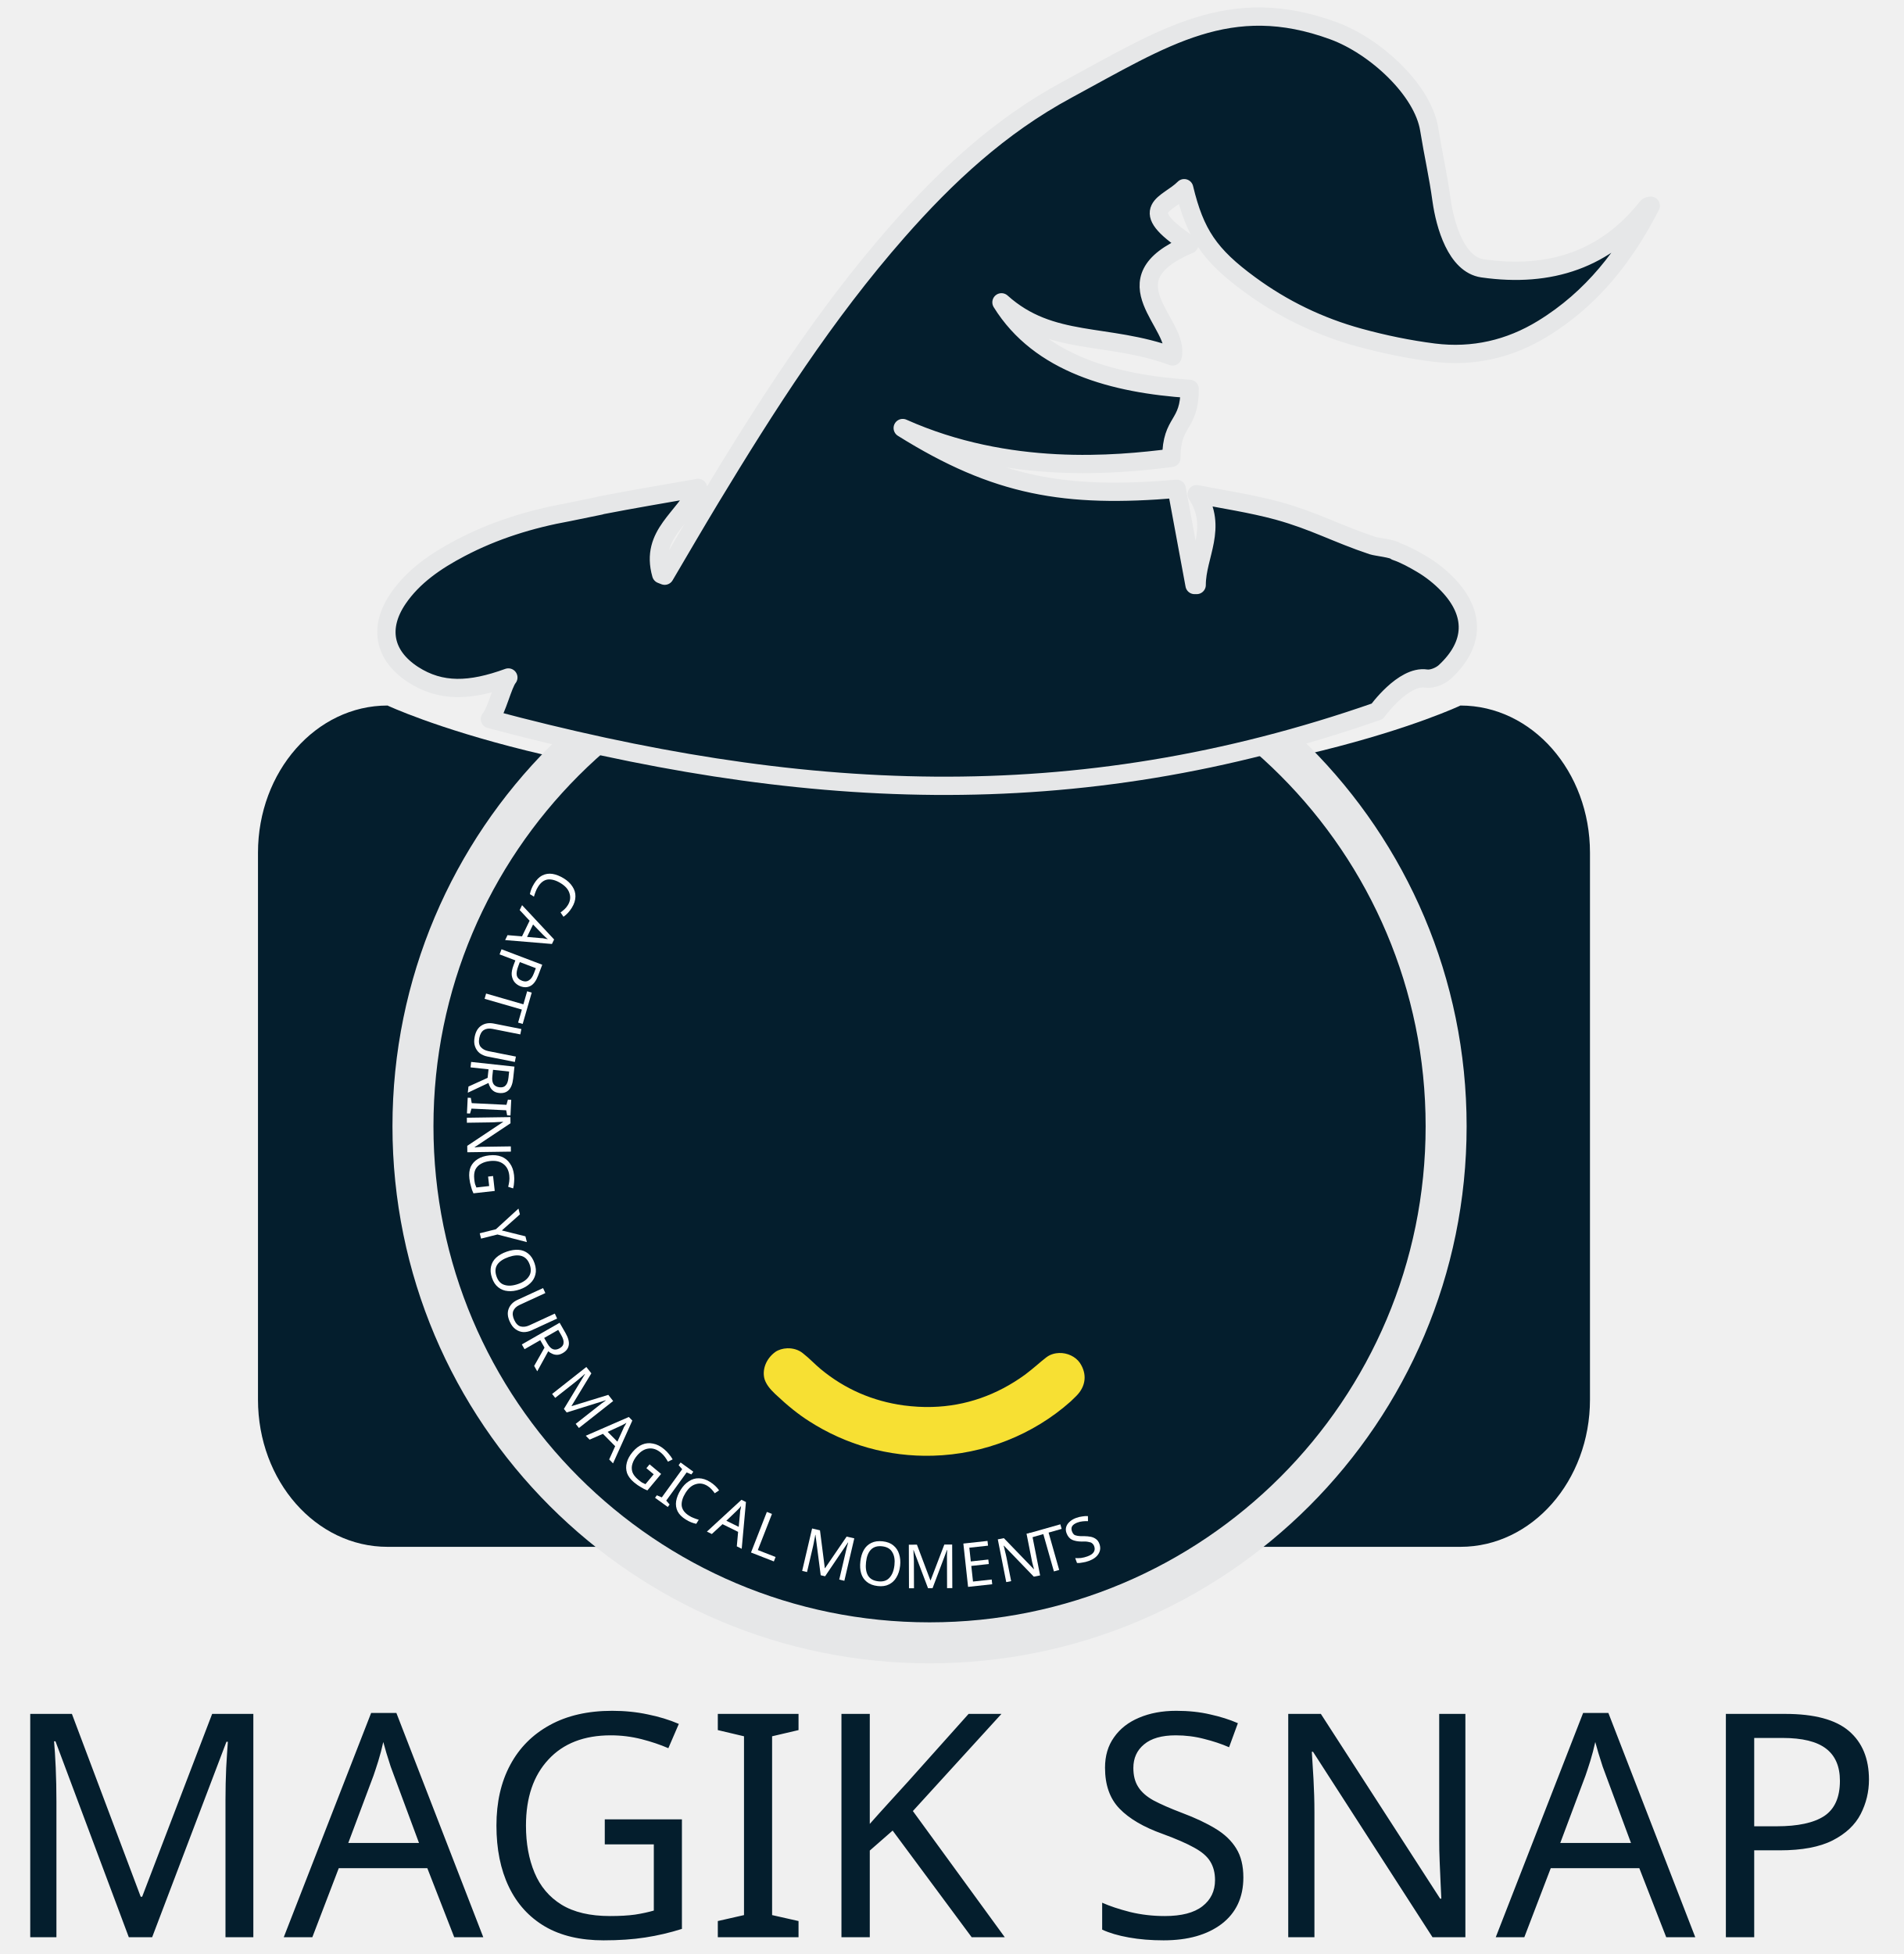
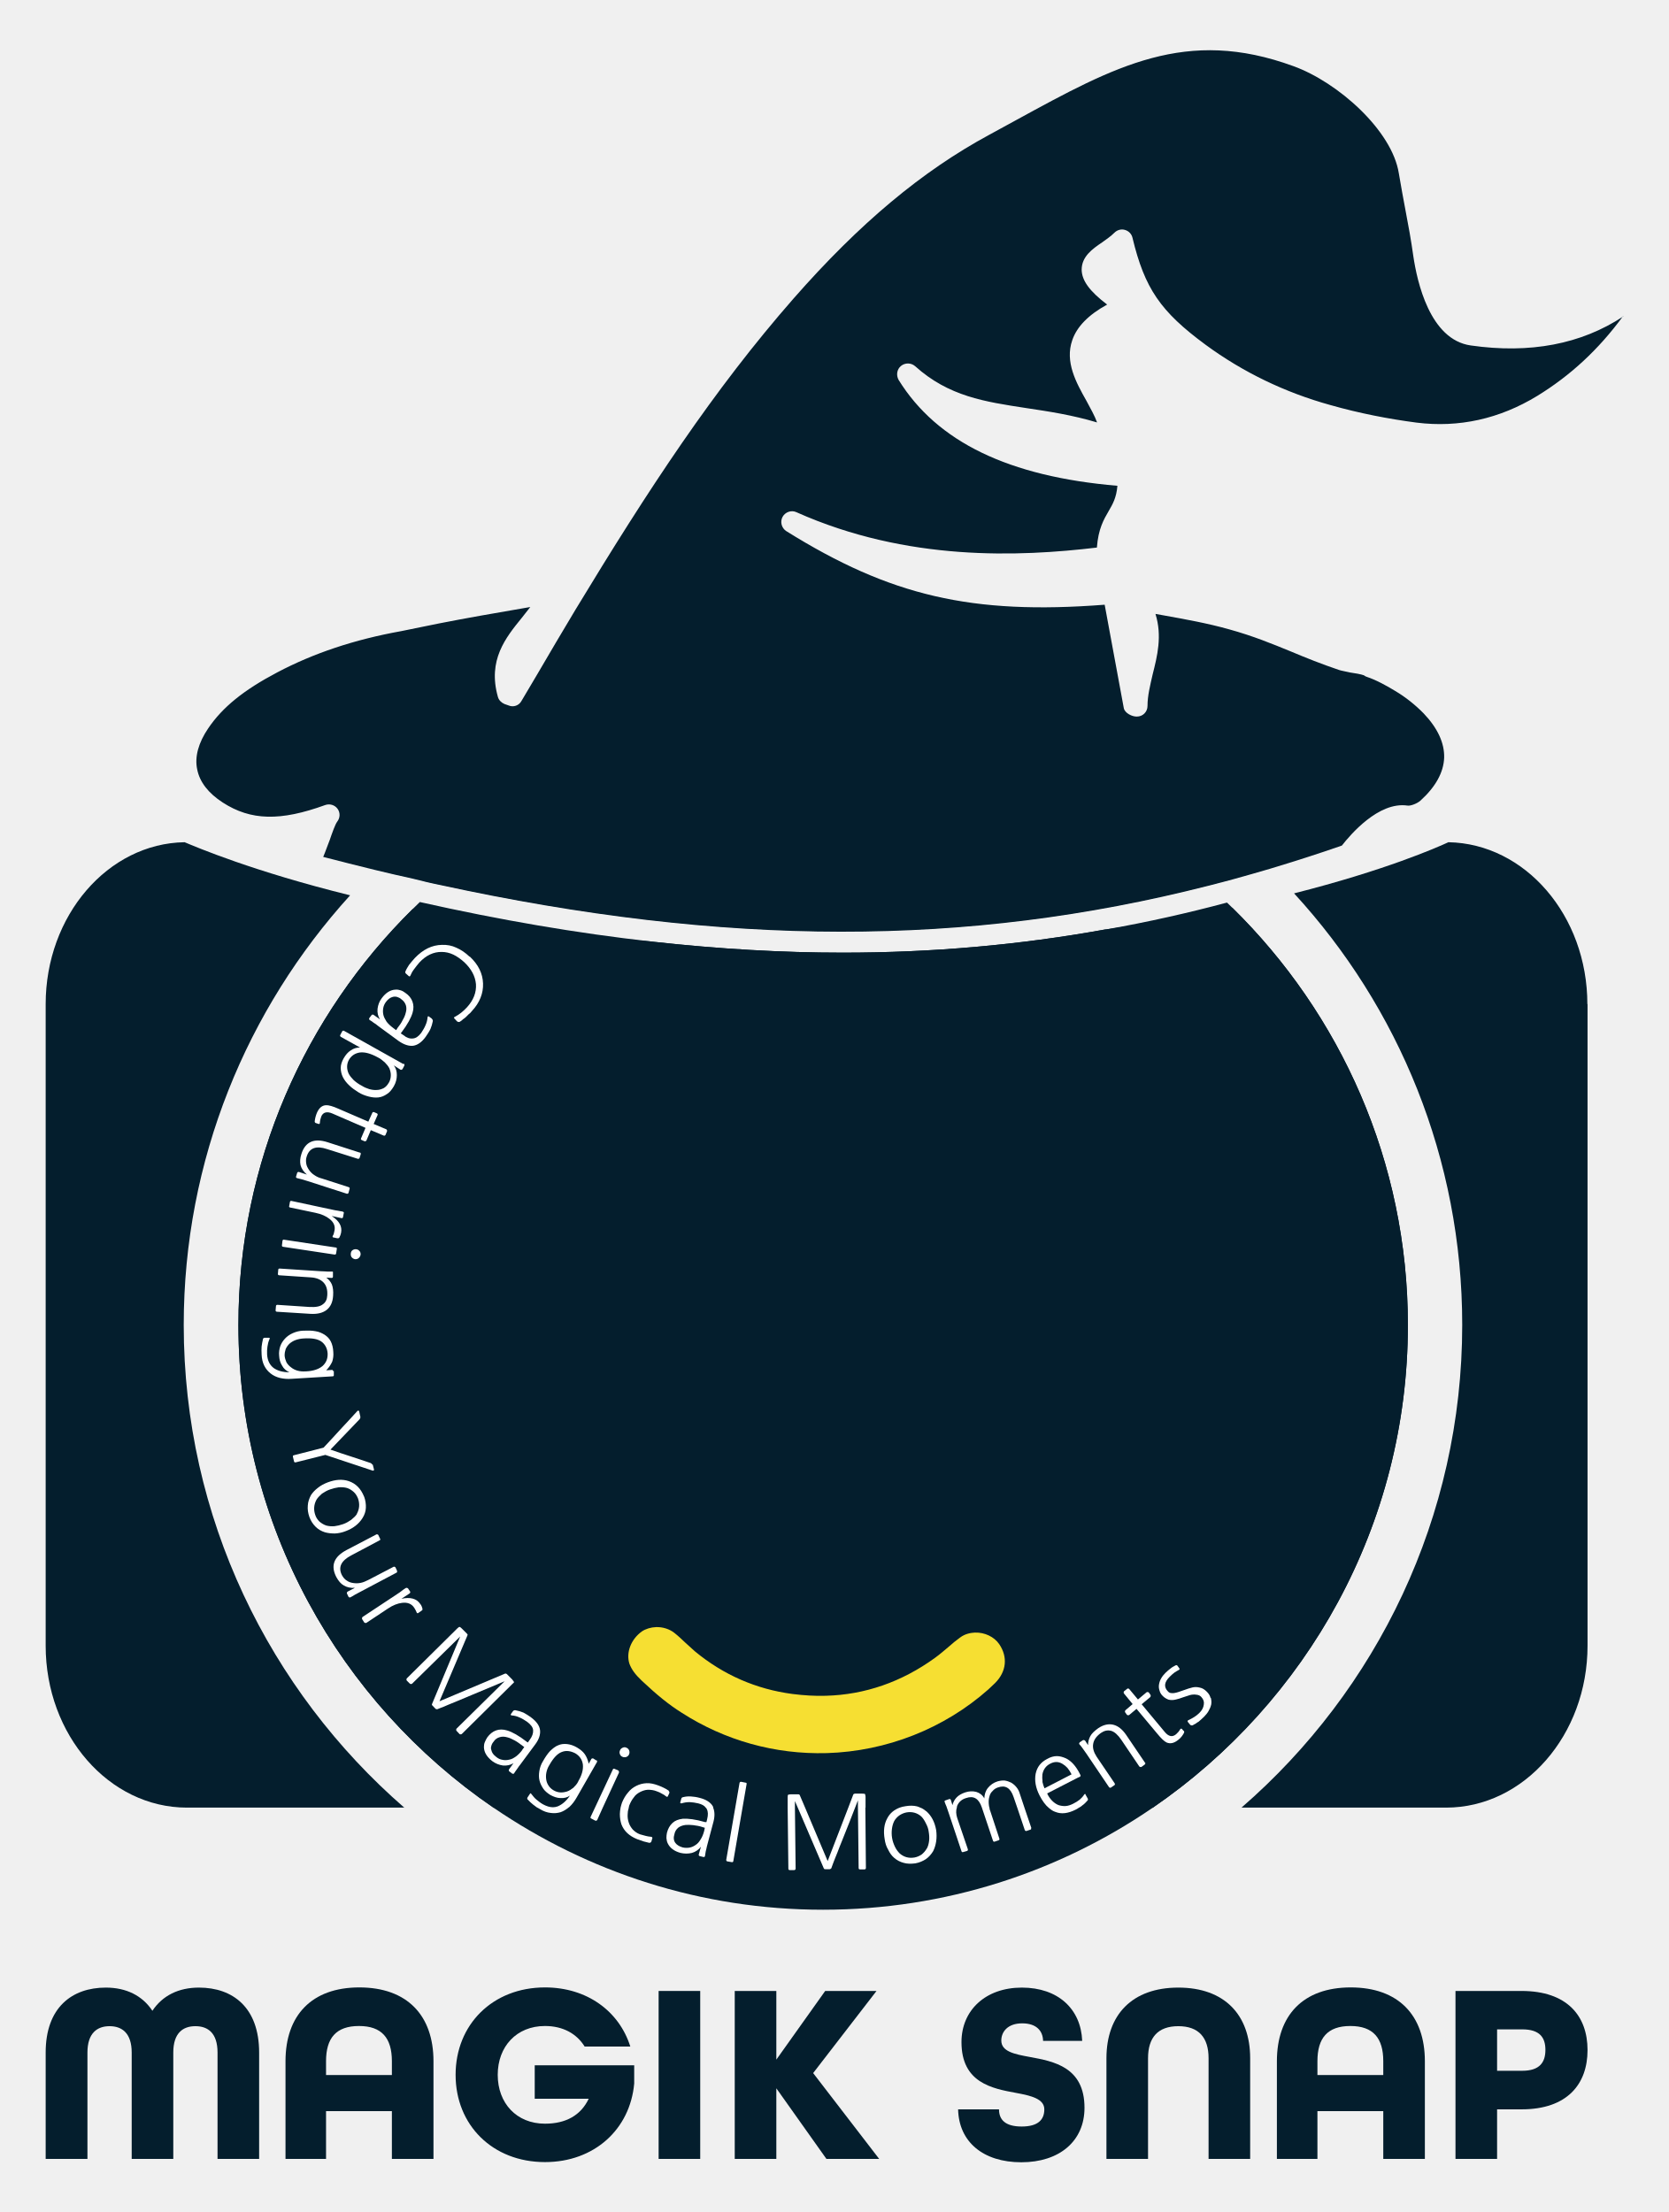
- <svg xmlns="http://www.w3.org/2000/svg" id="Layer_1" viewBox="0 0 124.93 128.23">
+ <svg xmlns="http://www.w3.org/2000/svg" id="Layer_1" viewBox="0 0 94.28 124.99">
  <defs>
-     <style>.cls-1{stroke-linecap:round;stroke-linejoin:round;stroke-width:1.2px;}.cls-1,.cls-2,.cls-3,.cls-4{fill:#041e2d;}.cls-1,.cls-3{stroke:#e6e7e8;}.cls-5{fill:#f7e033;}.cls-6{fill:#fff;font-family:AllRoundGothic-Medium, 'All Round Gothic';font-size:4px;}.cls-3{stroke-miterlimit:10;stroke-width:2.69px;}.cls-4{font-family:AllRoundGothic-Bold, 'All Round Gothic';font-size:20.53px;}</style>
+     <style>.cls-1{fill:#f6df32;}.cls-2{fill:#041e2d;}.cls-3{fill:#fff;}.cls-4{fill:#78b7d7;}</style>
  </defs>
-   <text class="cls-4" transform="translate(0 127.13)">
-     <tspan x="0" y="0">MAGIK SNAP</tspan>
-   </text>
  <g>
-     <path class="cls-2" d="M95.84,101.51H25.43c-4.7,0-8.5-4.32-8.5-9.66V55.96c0-5.33,3.81-9.66,8.5-9.66,0,0,12.55,5.91,35.25,5.91s35.16-5.91,35.16-5.91c4.7,0,8.5,4.32,8.5,9.66v35.89c0,5.33-3.81,9.66-8.5,9.66Z" />
-     <circle class="cls-3" cx="61" cy="73.91" r="33.9" />
+     <path class="cls-2" d="M2.58,115.98c0-2.54,1.48-3.67,3.4-3.67,1.15,0,2.06,.45,2.63,1.31,.57-.86,1.48-1.31,2.63-1.31,1.92,0,3.4,1.13,3.4,3.67v6.01h-2.35v-6.01c0-1.1-.54-1.49-1.25-1.49s-1.25,.39-1.25,1.49v6.01h-2.35v-6.01c0-1.1-.55-1.49-1.25-1.49s-1.25,.39-1.25,1.49v6.01H2.58v-6.01Z" />
+     <path class="cls-2" d="M16.13,116.47c0-2.58,1.47-4.17,4.17-4.17s4.19,1.58,4.19,4.17v5.52h-2.35v-2.7h-3.72v2.7h-2.29v-5.52Zm6.01,.78v-.78c0-1.31-.57-1.99-1.86-1.99s-1.86,.68-1.86,1.99v.78h3.72Z" />
+     <path class="cls-2" d="M25.74,117.24c0-2.84,2.09-4.94,5.05-4.94,2.37,0,4.19,1.34,4.82,3.34h-2.58c-.45-.73-1.23-1.16-2.24-1.16-1.61,0-2.67,1.16-2.67,2.76s1.06,2.76,2.67,2.76c1.19,0,2.03-.48,2.47-1.41h-3.05v-1.89h5.62v1.03c-.23,2.58-2.25,4.44-5.04,4.44-2.96,0-5.05-2.09-5.05-4.93Z" />
+     <path class="cls-2" d="M37.21,112.5h2.35v9.49h-2.35v-9.49Z" />
+     <path class="cls-2" d="M41.51,112.5h2.35v3.88l2.76-3.88h2.9l-3.58,4.64,3.73,4.85h-2.98l-2.83-3.99v3.99h-2.35v-9.49Z" />
+     <path class="cls-2" d="M54.15,119.19h2.29c0,.59,.36,.97,1.28,.97s1.28-.38,1.28-.97-.73-.77-1.6-.93c-1.35-.25-3.08-.57-3.08-2.87,0-1.8,1.36-3.08,3.41-3.08s3.34,1.21,3.41,3.01h-2.21c-.01-.55-.36-.99-1.18-.99s-1.18,.48-1.18,.97c0,.62,.73,.77,1.61,.93,1.36,.25,3.09,.57,3.09,2.87,0,1.89-1.42,3.08-3.57,3.08s-3.53-1.15-3.57-2.99Z" />
+     <path class="cls-2" d="M62.51,116.3c0-2.45,1.45-3.99,4.06-3.99s4.06,1.54,4.06,3.99v5.69h-2.35v-5.69c0-1.16-.55-1.81-1.71-1.81s-1.71,.65-1.71,1.81v5.69h-2.35v-5.69Z" />
+     <path class="cls-2" d="M72.14,116.47c0-2.58,1.47-4.17,4.17-4.17s4.19,1.58,4.19,4.17v5.52h-2.35v-2.7h-3.72v2.7h-2.29v-5.52Zm6.01,.78v-.78c0-1.31-.57-1.99-1.86-1.99s-1.86,.68-1.86,1.99v.78h3.72Z" />
+     <path class="cls-2" d="M82.23,112.5h3.73c2.58,0,3.73,1.41,3.73,3.34s-1.15,3.35-3.73,3.35h-1.38v2.8h-2.35v-9.49Zm3.77,4.51c1,0,1.31-.49,1.31-1.18s-.31-1.16-1.31-1.16h-1.42v2.34h1.42Z" />
+   </g>
+   <g>
    <g>
-       <text class="cls-6" transform="translate(35.91 56.68) rotate(121.6)">
-         <tspan x="0" y="0">C</tspan>
-       </text>
-       <text class="cls-6" transform="translate(34.26 59.4) rotate(115.86)">
-         <tspan x="0" y="0">A</tspan>
-       </text>
-       <text class="cls-6" transform="translate(33.05 61.93) rotate(110.81)">
-         <tspan x="0" y="0">P</tspan>
-       </text>
-       <text class="cls-6" transform="translate(32.16 64.3) rotate(106.11)">
-         <tspan x="0" y="0">T</tspan>
-       </text>
-       <text class="cls-6" transform="translate(31.48 66.62) rotate(101.24)">
-         <tspan x="0" y="0">U</tspan>
-       </text>
-       <text class="cls-6" transform="translate(30.96 69.3) rotate(96.19)">
-         <tspan x="0" y="0">R</tspan>
-       </text>
-       <text class="cls-6" transform="translate(30.7 71.88) rotate(92.76)">
-         <tspan x="0" y="0">I</tspan>
-       </text>
-       <text class="cls-6" transform="translate(30.63 72.96) rotate(89.17)">
-         <tspan x="0" y="0">N</tspan>
-       </text>
-       <text class="cls-6" transform="translate(30.67 75.73) rotate(83.61)">
-         <tspan x="0" y="0">G</tspan>
-       </text>
-       <text class="cls-6" transform="translate(31.06 78.85) rotate(79.55)">
-         <tspan x="0" y="0"> </tspan>
-       </text>
-       <text class="cls-6" transform="translate(31.25 80.01) rotate(75.91)">
-         <tspan x="0" y="0">Y</tspan>
-       </text>
-       <text class="cls-6" transform="translate(31.82 82.37) rotate(70.91)">
-         <tspan x="0" y="0">O</tspan>
-       </text>
-       <text class="cls-6" transform="translate(32.89 85.4) rotate(65.25)">
-         <tspan x="0" y="0">U</tspan>
-       </text>
-       <text class="cls-6" transform="translate(34.05 87.89) rotate(60.15)">
-         <tspan x="0" y="0">R</tspan>
-       </text>
-       <text class="cls-6" transform="translate(35.37 90.14) rotate(56.55)">
-         <tspan x="0" y="0"> </tspan>
-       </text>
-       <text class="cls-6" transform="translate(35.99 91.17) rotate(51.77)">
-         <tspan x="0" y="0">M</tspan>
-       </text>
-       <text class="cls-6" transform="translate(38.44 94.22) rotate(45.36)">
-         <tspan x="0" y="0">A</tspan>
-       </text>
-       <text class="cls-6" transform="translate(40.41 96.22) rotate(39.82)">
-         <tspan x="0" y="0">G</tspan>
-       </text>
-       <text class="cls-6" transform="translate(42.86 98.2) rotate(35.89)">
-         <tspan x="0" y="0">I</tspan>
-       </text>
-       <text class="cls-6" transform="translate(43.7 98.85) rotate(31.96)">
-         <tspan x="0" y="0">C</tspan>
-       </text>
-       <text class="cls-6" transform="translate(46.39 100.51) rotate(26.27)">
-         <tspan x="0" y="0">A</tspan>
-       </text>
-       <text class="cls-6" transform="translate(48.92 101.74) rotate(21.34)">
-         <tspan x="0" y="0">L</tspan>
-       </text>
-       <text class="cls-6" transform="translate(51.12 102.58) rotate(17.99)">
-         <tspan x="0" y="0"> </tspan>
-       </text>
-       <text class="cls-6" transform="translate(52.26 103) rotate(13.19)">
-         <tspan x="0" y="0">M</tspan>
-       </text>
-       <text class="cls-6" transform="translate(56.05 103.86) rotate(6.49)">
-         <tspan x="0" y="0">O</tspan>
-       </text>
-       <text class="cls-6" transform="translate(59.26 104.23) rotate(-.19)">
-         <tspan x="0" y="0">M</tspan>
-       </text>
-       <text class="cls-6" transform="translate(63.14 104.18) rotate(-6.21)">
-         <tspan x="0" y="0">E</tspan>
-       </text>
-       <text class="cls-6" transform="translate(65.65 103.9) rotate(-11.17)">
-         <tspan x="0" y="0">N</tspan>
-       </text>
-       <text class="cls-6" transform="translate(68.26 103.38) rotate(-15.85)">
-         <tspan x="0" y="0">T</tspan>
-       </text>
-       <text class="cls-6" transform="translate(70.52 102.73) rotate(-20.22)">
-         <tspan x="0" y="0">S</tspan>
-       </text>
+       <path class="cls-2" d="M22.86,102.14H10.56c-4.4,0-7.98-4.1-7.98-9.15V56.74c0-5,3.51-9.08,7.85-9.15,.67,.28,3.88,1.65,9.35,3-5.83,6.42-9.4,14.94-9.4,24.28,0,10.88,4.84,20.65,12.47,27.28Z" />
+       <path class="cls-2" d="M79.54,74.87c0,11.32-5.72,21.32-14.42,27.28H27.89c-8.7-5.95-14.42-15.96-14.42-27.28,0-9.19,3.77-17.51,9.84-23.5,3.74,.77,8.26,1.45,13.48,1.83,.06,.01,.12,.01,.17,.02,3.65,.4,7.18,.61,10.65,.61,5.06,0,9.97-.43,14.83-1.31,.05,0,.09-.01,.15-.02,2.6-.36,4.95-.77,7.03-1.21,6.11,6,9.92,14.35,9.92,23.58Z" />
+       <path class="cls-2" d="M89.69,56.74v36.25c0,5.05-3.59,9.15-7.99,9.15h-11.56c7.64-6.63,12.47-16.4,12.47-27.28,0-9.39-3.6-17.96-9.5-24.38,5.14-1.3,8.07-2.59,8.72-2.89,4.34,.08,7.85,4.15,7.85,9.15Z" />
    </g>
+     <g>
+       <g>
+         <path class="cls-2" d="M68.95,49.84c-.24,.06-.46,.13-.69,.18-13.65,3.48-27.29,3.46-43.44-.05-.24-.05-.48-.1-.73-.16,5.95-5.34,13.82-8.59,22.41-8.59s16.49,3.26,22.46,8.62Z" />
+         <path class="cls-2" d="M79.54,74.87c0,11.32-5.72,21.32-14.42,27.28-5.3,3.63-11.72,5.76-18.62,5.76s-13.3-2.13-18.61-5.76c-8.7-5.95-14.42-15.96-14.42-27.28,0-9.19,3.77-17.51,9.84-23.5,.14-.14,.27-.26,.41-.4,4.54,1.02,8.88,1.76,13.07,2.23,.06,.01,.12,.01,.17,.02,3.65,.4,7.18,.61,10.65,.61,5.06,0,9.97-.43,14.83-1.31,.05,0,.09-.01,.15-.02,2.25-.4,4.49-.9,6.73-1.5,.1,.09,.2,.2,.3,.29,6.11,6,9.92,14.35,9.92,23.58Z" />
+       </g>
+       <path class="cls-4" d="M46.5,40.62c-8.92,0-17.05,3.42-23.15,9.02,.25,.06,.49,.12,.73,.18,.25,.05,.49,.1,.73,.16,5.81-5.07,13.4-8.14,21.68-8.14s15.94,3.09,21.76,8.19c.23-.05,.45-.12,.69-.18h.01c.23-.06,.47-.13,.71-.19-6.1-5.61-14.24-9.04-23.18-9.04Z" />
+     </g>
+     <g>
+       <path class="cls-3" d="M26.53,54.06c-.24-.23-.49-.4-.75-.51-.25-.12-.52-.17-.81-.16-.57,.01-1.07,.26-1.53,.74-.14,.15-.24,.28-.33,.39-.07,.12-.15,.23-.2,.36-.02,.05-.02,.09,.02,.13l.17,.15s.04,.02,.05,.01c.02-.01,.03-.03,.04-.05,.04-.1,.1-.22,.2-.35,.1-.14,.2-.26,.3-.38,.38-.41,.81-.61,1.27-.6,.22,0,.44,.05,.65,.15,.21,.1,.42,.25,.62,.43,.4,.38,.62,.79,.66,1.24,.03,.47-.14,.9-.5,1.3-.12,.13-.23,.23-.33,.31-.1,.08-.23,.17-.37,.24-.05,.02-.05,.05-.02,.09l.16,.17s.08,.05,.14,.02c.06-.04,.13-.08,.18-.14,.06-.04,.12-.08,.17-.13l.16-.16c.06-.04,.12-.1,.18-.18,.44-.47,.65-1,.63-1.56-.02-.57-.27-1.07-.75-1.52Z" />
+       <path class="cls-3" d="M24.4,57.56l-.18-.13s-.02-.01-.04,0c-.01,.01-.02,.02-.02,.04-.02,.17-.05,.31-.12,.46-.06,.15-.15,.29-.24,.43-.16,.21-.31,.31-.48,.32-.17,.02-.35-.04-.53-.19l-.15-.1,.04-.05c.35-.46,.55-.84,.63-1.12,.07-.23,.06-.44-.01-.63-.07-.19-.2-.35-.39-.48-.08-.06-.17-.12-.27-.15-.09-.03-.2-.05-.29-.04-.29,.01-.55,.17-.78,.48-.14,.18-.21,.38-.24,.6-.02,.22,.02,.42,.14,.6l-.37-.26s-.07-.03-.1,.01l-.13,.17c-.03,.05-.02,.08,.02,.12,.07,.04,.15,.09,.22,.15,.07,.04,.16,.1,.25,.18l1.16,.85c.3,.21,.58,.3,.83,.27,.25-.04,.49-.21,.71-.52,.1-.15,.19-.28,.26-.43,.06-.14,.1-.28,.13-.43,.01-.06-.01-.1-.05-.14Zm-1.96,.56l-.06,.09-.16-.12c-.16-.12-.28-.23-.38-.36-.08-.13-.15-.25-.18-.38-.03-.13-.03-.25-.01-.38,.02-.12,.07-.24,.15-.35,.12-.16,.24-.25,.39-.29,.07-.02,.16-.02,.24,0,.08,.03,.17,.06,.24,.13,.13,.09,.21,.2,.26,.34,.04,.13,.04,.28-.01,.44-.03,.12-.08,.25-.17,.4-.07,.15-.18,.31-.31,.47Z" />
+       <path class="cls-3" d="M22.78,60.12l-3.34-1.87s-.04-.02-.06-.01-.04,.02-.05,.04l-.1,.19c-.03,.05-.02,.08,.03,.12l1.08,.6c-.19,0-.36,.05-.52,.16-.16,.1-.29,.25-.41,.46-.1,.18-.16,.36-.16,.53s.04,.36,.12,.52c.08,.16,.2,.32,.35,.46,.16,.16,.34,.28,.53,.4s.39,.19,.58,.24,.38,.07,.55,.05c.17-.02,.32-.08,.48-.19,.15-.09,.27-.24,.39-.44,.12-.21,.17-.42,.17-.63s-.05-.39-.17-.55l.37,.24c.05,.02,.08,.01,.12-.03l.1-.19c.02-.05,.01-.08-.03-.12Zm-.81,1.05c-.08,.15-.19,.26-.3,.32-.13,.06-.25,.1-.39,.1-.14,.01-.27-.01-.42-.05-.15-.05-.28-.1-.42-.19-.18-.09-.34-.21-.46-.32-.12-.12-.21-.23-.28-.36-.06-.13-.09-.26-.09-.39s.03-.26,.1-.39c.14-.24,.35-.38,.63-.42,.28-.03,.61,.06,1.01,.28,.15,.07,.27,.18,.39,.28,.1,.1,.2,.22,.26,.34,.05,.13,.08,.25,.08,.38,0,.14-.03,.27-.1,.41Z" />
+       <path class="cls-3" d="M21.82,63.81l-.71-.3,.22-.5c.02-.05,0-.08-.04-.1l-.16-.07c-.05-.01-.08,0-.1,.05l-.22,.49-1.69-.73c-.31-.14-.56-.21-.7-.2-.23,.01-.4,.16-.52,.44-.06,.15-.1,.3-.12,.47,0,.05,.02,.09,.07,.1l.15,.05s.04,.01,.05-.01c.01-.01,.02-.02,.02-.04,.01-.15,.04-.26,.08-.37,.1-.25,.33-.3,.63-.17l1.87,.81-.25,.59c-.02,.05-.01,.08,.04,.1l.16,.07s.08,0,.1-.04l.25-.59,.71,.3c.05,.03,.09,.01,.12-.03l.09-.22s0-.08-.05-.1Z" />
+       <path class="cls-3" d="M20.33,65.13l-1.83-.59c-.75-.24-1.25-.03-1.47,.66-.08,.24-.09,.45-.05,.64,.05,.19,.17,.37,.36,.53l-.46-.15s-.08,0-.09,.05l-.06,.2c-.02,.05,0,.08,.05,.1,.09,.02,.19,.05,.28,.07,.09,.03,.21,.06,.33,.1l2.2,.71c.05,.01,.08,0,.1-.05l.06-.22c.02-.05,0-.08-.05-.1l-1.52-.49c-.16-.04-.29-.1-.42-.19-.13-.08-.23-.19-.3-.29-.08-.12-.14-.23-.16-.37-.02-.13-.02-.26,.03-.4,.15-.47,.53-.62,1.15-.41l1.74,.55s.08,0,.09-.04l.07-.22c.01-.05,0-.08-.05-.1Z" />
+       <path class="cls-3" d="M19.36,68.46c-.1-.02-.2-.03-.28-.05-.08-.01-.19-.03-.32-.06l-2.29-.49c-.05-.01-.08,.01-.09,.06l-.04,.22c-.02,.05,0,.08,.05,.09l1.43,.3c.34,.07,.6,.19,.79,.34,.25,.19,.35,.43,.28,.7-.02,.12-.05,.21-.09,.26-.01,.02-.01,.04-.01,.06s.02,.03,.04,.03l.23,.05s.05,0,.08-.01c.02-.01,.03-.03,.04-.05,.04-.07,.07-.16,.09-.25,.07-.36-.1-.67-.53-.95l.55,.12c.05,.01,.08-.01,.09-.06l.04-.21c.02-.05,0-.08-.05-.09Z" />
+       <path class="cls-3" d="M18.96,70.49l-2.91-.44c-.05-.01-.08,.01-.09,.06l-.03,.25c-.01,.05,.01,.08,.06,.09l2.91,.44c.06,0,.09-.02,.09-.07l.04-.25c.01-.05-.02-.08-.07-.08Zm1.35,.2c-.04-.05-.1-.09-.18-.1-.08-.01-.15,.01-.21,.05-.06,.04-.09,.1-.1,.18-.01,.07,0,.15,.04,.21,.05,.06,.1,.1,.19,.12,.07,.01,.15-.01,.2-.05,.07-.05,.1-.12,.12-.19,.01-.07,0-.15-.05-.21Z" />
+       <path class="cls-3" d="M18.42,72.19l.31,.02c.05,0,.08-.02,.08-.07v-.21s.01-.04,0-.06c-.02-.02-.03-.02-.06-.02h-.26c-.09-.01-.22-.01-.39-.02l-2.3-.15c-.05,0-.08,.02-.08,.07l-.02,.23c0,.05,.02,.08,.08,.08l1.79,.12c.31,.02,.55,.12,.71,.29,.16,.17,.23,.41,.21,.72-.01,.23-.09,.4-.25,.51-.16,.13-.41,.17-.77,.15l-1.8-.12c-.05,0-.08,.03-.08,.08l-.02,.23c0,.05,.02,.07,.07,.08l1.91,.12c.38,.02,.68-.05,.9-.22,.22-.17,.35-.44,.37-.81,.02-.26-.01-.47-.07-.63-.07-.16-.18-.29-.34-.41Z" />
+       <path class="cls-3" d="M18.82,77.48c0-.05-.03-.08-.08-.07l-.31,.02c.17-.17,.27-.34,.34-.49,.05-.16,.08-.34,.06-.55-.01-.23-.06-.43-.14-.59-.08-.16-.2-.28-.35-.38-.15-.09-.31-.17-.52-.2-.2-.04-.43-.04-.69-.03-.22,.01-.41,.06-.59,.14-.18,.08-.33,.19-.44,.31-.12,.13-.21,.27-.27,.44-.05,.16-.08,.34-.06,.52,.01,.21,.06,.4,.17,.57,.09,.17,.23,.29,.41,.37-.37,0-.66-.08-.89-.24-.22-.17-.35-.42-.37-.77-.01-.16,0-.3,.02-.44s.05-.28,.12-.43c.02-.05,.01-.07-.04-.07h-.25s-.07,.02-.08,.06c-.04,.16-.06,.3-.08,.44-.01,.13-.01,.28,0,.45,.01,.24,.06,.45,.15,.63,.09,.18,.21,.32,.36,.44,.15,.12,.33,.2,.52,.25,.21,.05,.43,.07,.68,.05l2.3-.14c.05,0,.08-.03,.07-.08v-.22Zm-1.55,.01c-.17,.01-.31,0-.46-.04-.14-.04-.26-.1-.37-.19-.1-.07-.2-.18-.26-.29-.05-.12-.09-.24-.1-.37,0-.14,.02-.25,.06-.37,.05-.12,.13-.22,.21-.3,.09-.08,.21-.16,.35-.21,.14-.05,.28-.08,.45-.09,.45-.03,.78,.02,1,.17,.21,.15,.34,.38,.36,.68,.01,.29-.08,.52-.29,.71-.22,.18-.52,.28-.93,.3Z" />
+       <path class="cls-3" d="M21.04,82.76s-.05-.07-.1-.09c-.4-.14-.78-.26-1.14-.38-.37-.12-.74-.24-1.13-.38l1.65-1.72s.05-.08,.04-.13l-.07-.32s-.02-.03-.04-.03-.03,0-.05,.01c-.31,.35-.64,.69-.96,1.04-.31,.35-.64,.69-.96,1.04l-1.68,.43c-.05,.01-.06,.04-.05,.09l.06,.25c.01,.06,.05,.07,.1,.06l1.67-.42,2.68,.89s.04,0,.05-.01c.02-.01,.02-.03,.02-.05l-.07-.28Z" />
+       <path class="cls-3" d="M20.57,84.57c-.18-.45-.46-.74-.87-.88-.36-.12-.75-.09-1.18,.07-.21,.08-.4,.18-.56,.31-.17,.13-.29,.26-.39,.41-.1,.19-.17,.38-.18,.59-.02,.21,.01,.42,.09,.65,.08,.22,.2,.4,.35,.55,.15,.15,.33,.25,.52,.31,.17,.05,.36,.07,.57,.07,.2-.01,.41-.05,.63-.14,.42-.16,.73-.41,.93-.73,.12-.19,.18-.38,.19-.58s-.02-.42-.1-.64Zm-.4,.97c-.08,.13-.2,.23-.33,.34-.13,.09-.28,.18-.45,.24s-.34,.1-.5,.12c-.17,.01-.31,0-.46-.04-.15-.05-.27-.13-.38-.22-.1-.1-.19-.22-.24-.38-.1-.29-.08-.58,.07-.86,.08-.13,.19-.23,.31-.34,.14-.09,.28-.18,.46-.24,.17-.06,.34-.1,.49-.12,.17-.01,.33,0,.47,.04,.15,.05,.27,.13,.38,.23,.1,.09,.18,.22,.24,.37,.1,.3,.08,.59-.07,.86Z" />
+       <path class="cls-3" d="M22.44,88.77l-.1-.21s-.06-.05-.1-.03l-1.42,.74c-.15,.07-.28,.14-.44,.17-.15,.03-.28,.03-.42,.01-.14-.02-.26-.06-.37-.14-.12-.07-.2-.18-.27-.3-.23-.45-.05-.82,.52-1.12l1.6-.85c.05-.02,.06-.06,.03-.1l-.1-.21s-.06-.05-.1-.03l-1.7,.89c-.71,.38-.9,.88-.57,1.52,.12,.22,.26,.39,.43,.48,.17,.1,.38,.15,.62,.13l-.42,.22s-.05,.06-.03,.1l.09,.19s.06,.06,.1,.03c.09-.05,.18-.09,.26-.15,.09-.05,.19-.1,.3-.16l2.04-1.08c.05-.02,.06-.06,.03-.1Z" />
+       <path class="cls-3" d="M23.86,90.87c-.02-.08-.06-.17-.12-.24-.2-.3-.56-.4-1.06-.29l.47-.31s.05-.06,.02-.1l-.12-.18s-.07-.05-.12-.02c-.08,.05-.16,.1-.23,.16-.06,.05-.16,.12-.27,.19l-1.95,1.29s-.05,.06-.02,.12l.12,.19s.07,.05,.12,.02l1.22-.81c.28-.19,.55-.29,.79-.32,.31-.04,.55,.05,.7,.29,.06,.09,.1,.18,.13,.25,0,.02,.01,.03,.03,.04,.01,.01,.03,.01,.05,0l.2-.14s.04-.03,.05-.05c0-.03,0-.05-.01-.07Z" />
+       <path class="cls-3" d="M28.94,94.9l-.31-.31s-.06-.04-.1-.02l-3.7,1.56,1.57-3.7s.02-.05,.02-.07c-.01-.01-.02-.03-.04-.05l-.3-.3c-.05-.05-.09-.08-.12-.08s-.05,.02-.12,.08l-2.86,2.83s-.04,.07,0,.12l.18,.18s.07,.04,.12,0l2.72-2.67-1.59,3.81s-.01,.03-.01,.05c0,.01,.01,.03,.03,.04l.18,.19s.06,.03,.1,.02c0,0,.06-.03,.17-.07,.12-.04,.26-.1,.44-.18,.18-.07,.38-.16,.61-.25,.22-.09,.45-.19,.69-.29,.56-.23,1.18-.49,1.89-.79l-2.72,2.68s-.04,.07,0,.12l.18,.19s.07,.03,.12-.01l2.86-2.83c.06-.05,.09-.08,.09-.1s-.03-.06-.08-.12Z" />
+       <path class="cls-3" d="M29.99,97.03c-.15-.1-.28-.19-.42-.26-.15-.06-.28-.1-.44-.13-.05-.01-.1,0-.14,.04l-.13,.18s-.01,.03,0,.04c0,.02,.02,.02,.04,.03,.17,.01,.31,.05,.46,.12,.15,.06,.28,.15,.42,.24,.21,.16,.33,.31,.34,.48,.01,.17-.05,.35-.2,.55l-.1,.14-.06-.04c-.45-.35-.83-.56-1.11-.64-.23-.07-.44-.07-.63,0-.19,.07-.35,.2-.49,.39-.05,.08-.1,.17-.14,.27-.04,.09-.05,.2-.05,.29,.01,.29,.17,.55,.48,.79,.18,.13,.38,.21,.59,.24,.22,.02,.42-.02,.6-.13l-.26,.36s-.02,.07,.02,.1l.17,.13s.07,.03,.1-.01c.05-.07,.09-.15,.15-.22s.1-.16,.18-.25l.86-1.16c.22-.29,.31-.57,.28-.82s-.2-.49-.51-.72Zm-.48,1.85c-.12,.16-.23,.27-.36,.37-.13,.09-.25,.16-.38,.18-.13,.03-.25,.04-.38,.01-.13-.02-.24-.07-.35-.16-.16-.12-.25-.24-.28-.39-.03-.07-.03-.16,0-.24,.02-.08,.06-.16,.13-.24,.08-.13,.2-.21,.34-.25,.13-.04,.27-.04,.44,.01,.12,.03,.25,.09,.4,.17,.15,.08,.3,.19,.47,.32l.08,.06-.12,.16Z" />
+       <path class="cls-3" d="M33.7,99.48l-.19-.12s-.08-.01-.1,.03l-.15,.27c-.05-.23-.13-.41-.23-.55-.1-.14-.24-.25-.42-.36-.2-.12-.39-.18-.57-.2-.19-.02-.36,0-.51,.07-.16,.06-.3,.18-.45,.32-.14,.15-.27,.34-.4,.57-.12,.19-.18,.38-.21,.57s-.03,.37,.01,.53c.04,.17,.12,.32,.22,.47,.1,.14,.24,.25,.4,.35,.19,.1,.38,.17,.57,.17,.2,.01,.38-.03,.53-.14-.2,.3-.43,.5-.69,.61-.08,.03-.18,.05-.27,.05-.18,0-.37-.06-.57-.17-.14-.08-.25-.17-.36-.26-.1-.08-.2-.2-.29-.32-.03-.05-.06-.05-.08-.01l-.14,.21s-.03,.07,0,.1c.12,.13,.22,.22,.32,.3,.06,.05,.13,.09,.2,.15,.05,.03,.12,.07,.18,.1,.21,.13,.41,.2,.61,.22,.2,.03,.38,.01,.56-.04,.17-.06,.33-.16,.47-.28,.01,0,.02-.01,.03-.02,.16-.15,.29-.32,.42-.55l1.14-1.99s.02-.08-.03-.1Zm-1.03,1.18c-.07,.15-.18,.26-.28,.36-.12,.09-.23,.17-.36,.21-.13,.04-.26,.06-.39,.05-.13-.01-.25-.05-.37-.12-.12-.07-.21-.16-.27-.25-.07-.1-.12-.22-.14-.35-.02-.13-.02-.26,.01-.41,.03-.14,.08-.28,.17-.42,.22-.39,.45-.64,.69-.73,.24-.1,.49-.07,.77,.07,.25,.15,.39,.36,.43,.63,.03,.28-.05,.6-.26,.95Z" />
+       <path class="cls-3" d="M34.95,100.05l-.23-.1c-.05-.02-.08-.01-.1,.04l-1.01,2.16-.24,.51c-.02,.05-.01,.08,.04,.1l.23,.12s.08,.01,.1-.04l.31-.69,.92-1.99s.01-.08-.03-.1Zm.45-1.29c-.07-.04-.14-.04-.21-.01-.07,.03-.13,.07-.16,.15-.03,.07-.04,.14-.01,.21,.02,.07,.07,.13,.15,.16,.06,.03,.14,.03,.21,.01,.07-.03,.13-.07,.16-.15,.03-.06,.03-.14,.01-.21-.03-.07-.07-.13-.15-.16Z" />
+       <path class="cls-3" d="M37.79,101.19c-.1-.07-.2-.13-.29-.17-.09-.05-.2-.09-.33-.14-.22-.08-.43-.13-.64-.12-.21,.01-.4,.06-.58,.15-.18,.09-.34,.21-.47,.38-.14,.16-.25,.35-.34,.57-.03,.09-.06,.19-.08,.28-.02,.13-.04,.24-.04,.36,0,.21,.03,.41,.09,.59,.07,.18,.18,.35,.33,.49,.15,.14,.33,.25,.55,.34,.15,.05,.26,.09,.37,.13,.1,.03,.21,.05,.32,.08,.06,0,.09-.02,.12-.07l.06-.21s-.02-.06-.07-.06c-.12-.01-.22-.03-.3-.05-.09-.02-.2-.05-.33-.09-.17-.06-.3-.16-.41-.27-.1-.12-.18-.24-.23-.4-.05-.15-.07-.3-.06-.46,0-.12,.02-.24,.06-.36,0-.04,.02-.09,.03-.14,.07-.18,.16-.34,.26-.46,.09-.14,.22-.23,.35-.3,.14-.07,.28-.12,.44-.13,.17,0,.34,.02,.51,.09,.12,.04,.2,.08,.28,.13,.08,.04,.17,.09,.25,.16,.04,.03,.07,.03,.09-.01l.08-.17c.02-.05,.01-.09-.03-.13Z" />
+       <path class="cls-3" d="M40.3,102.14s-.02-.06-.03-.08c-.13-.22-.38-.38-.74-.47-.18-.05-.34-.07-.49-.08-.16-.01-.3,0-.45,.04-.06,.01-.09,.04-.1,.09l-.06,.21s0,.03,.02,.04c.01,.01,.03,.01,.05,.01,.16-.05,.31-.07,.47-.07,.16,.01,.31,.03,.48,.07,.2,.05,.35,.13,.42,.24,.03,.02,.05,.05,.06,.08,.08,.15,.08,.34,.02,.58l-.04,.16h-.07c-.55-.16-.97-.21-1.27-.19-.24,.03-.43,.1-.58,.24-.15,.14-.25,.32-.31,.55-.02,.09-.03,.2-.03,.3,.01,.1,.03,.21,.07,.29,.12,.26,.36,.45,.73,.55,.22,.05,.43,.05,.64,0,.21-.06,.38-.18,.51-.35l-.12,.43c-.01,.05,0,.08,.05,.1l.21,.05c.05,.01,.08-.01,.09-.06,.01-.08,.03-.17,.04-.25,.02-.09,.05-.19,.07-.3l.37-1.39c.08-.31,.07-.58-.02-.79Zm-.52,1.33c-.05,.19-.12,.35-.2,.47-.08,.14-.17,.24-.28,.31-.1,.07-.22,.13-.35,.15-.12,.02-.24,.02-.38-.01-.18-.05-.33-.14-.41-.25-.05-.06-.08-.14-.09-.22-.01-.09,0-.18,.03-.27,.03-.16,.1-.27,.21-.37,.1-.08,.25-.14,.42-.16,.12-.01,.26-.01,.43,.01,.17,.02,.36,.05,.56,.12l.1,.03-.04,.19Z" />
+       <path class="cls-3" d="M42.12,100.73l-.25-.05c-.05,0-.08,.02-.09,.07l-.24,1.39-.51,2.95c0,.06,.02,.08,.07,.09l.24,.04c.06,.01,.08-.01,.09-.06l.52-3.02,.23-1.33c.01-.05-.01-.08-.06-.08Z" />
+       <path class="cls-3" d="M48.9,102.14v-.62c-.01-.08-.02-.13-.03-.15-.02-.01-.06-.02-.15-.02h-.43c-.05,.01-.08,.03-.09,.07l-.27,.71-1.17,3.03-1.28-3.03-.29-.68s-.02-.04-.03-.05c-.02-.01-.04-.01-.07-.01h-.43c-.07,.01-.13,.01-.14,.03-.01,.01-.02,.05-.02,.14v.58l.04,3.45c0,.05,.02,.08,.08,.08h.25c.05-.01,.08-.03,.08-.08l-.04-3.45v-.37l.16,.37,1.47,3.43s.02,.03,.03,.04c.01,.01,.03,.01,.06,.01h.25s.07-.02,.09-.06c0-.02,.03-.07,.06-.17,.04-.12,.1-.26,.17-.44,.07-.18,.16-.38,.24-.61,.09-.23,.19-.46,.28-.7,.18-.45,.38-.95,.59-1.5,.05-.14,.1-.27,.16-.41v.41l.04,3.41c0,.05,.02,.08,.07,.08h.26c.05,0,.08-.03,.08-.08l-.03-3.41Z" />
+       <path class="cls-3" d="M52.35,102.36c-.12-.09-.23-.18-.36-.22-.05-.03-.12-.05-.18-.07-.2-.05-.42-.05-.65-.01-.12,.02-.23,.04-.33,.08-.31,.12-.55,.31-.7,.6-.18,.32-.23,.72-.15,1.18,.03,.22,.09,.42,.2,.6,.09,.19,.2,.34,.34,.46,.16,.14,.34,.23,.53,.28,.2,.06,.42,.06,.66,.03,.23-.04,.43-.13,.6-.24,.17-.12,.3-.27,.41-.45,.08-.16,.14-.35,.17-.55,.03-.2,.03-.42,0-.64-.08-.45-.26-.8-.55-1.06Zm.01,2.09c-.08,.14-.18,.25-.29,.34-.12,.08-.25,.14-.41,.17-.31,.05-.59-.02-.83-.23-.1-.1-.2-.23-.27-.38-.07-.15-.13-.31-.16-.49-.03-.18-.03-.35-.01-.51,.02-.16,.06-.31,.13-.45,.07-.13,.18-.24,.29-.32,.12-.08,.25-.14,.41-.17,.31-.05,.59,.02,.83,.23,.1,.1,.19,.24,.26,.39,.08,.15,.14,.3,.16,.48,.03,.18,.04,.36,.02,.51-.02,.17-.06,.31-.13,.44Z" />
+       <path class="cls-3" d="M58.27,103.3l-.39-1.15-.27-.81c-.04-.14-.1-.25-.19-.36-.08-.1-.19-.19-.29-.25-.12-.06-.24-.1-.37-.12-.14-.01-.27,.01-.41,.05-.22,.07-.4,.2-.53,.36-.14,.17-.2,.37-.21,.6-.1-.19-.26-.31-.46-.37-.2-.05-.41-.04-.62,.03s-.38,.17-.49,.29c-.12,.13-.19,.27-.23,.43l-.09-.29c-.02-.05-.05-.07-.1-.05l-.2,.07c-.05,.01-.07,.05-.05,.09,.03,.08,.06,.17,.1,.25,.01,.02,.01,.04,.02,.06,.03,.08,.06,.18,.1,.29l.73,2.18c.01,.05,.05,.07,.1,.05l.21-.06c.05-.02,.06-.05,.05-.1l-.6-1.76c-.07-.22-.08-.42-.02-.6,0-.04,.01-.07,.02-.1,.09-.21,.26-.36,.5-.43,.43-.15,.72,.03,.89,.53l.63,1.88c.02,.05,.05,.07,.1,.05l.21-.07c.05-.02,.07-.05,.05-.1l-.51-1.55c-.03-.06-.05-.14-.05-.2-.03-.07-.03-.16-.04-.23-.01-.15,0-.27,.04-.4,.03-.13,.09-.23,.18-.31,.07-.09,.18-.16,.3-.2,.42-.15,.71,.03,.88,.53l.21,.61,.43,1.28s.05,.06,.09,.04l.21-.07c.05-.01,.07-.04,.05-.09Z" />
+       <path class="cls-3" d="M61.34,101.39s-.04-.04-.08,0c-.07,.12-.16,.21-.26,.3-.1,.08-.23,.16-.37,.23-.14,.07-.28,.12-.42,.13-.14,.01-.27-.01-.4-.05-.13-.05-.25-.13-.36-.24-.1-.1-.21-.24-.29-.42l1.73-.89c.05-.02,.08-.04,.12-.05,.02-.02,.03-.03,.04-.05,0-.01,0-.03-.01-.05-.01-.03-.03-.06-.05-.1-.21-.41-.46-.69-.76-.84-.18-.08-.35-.13-.52-.13-.17,0-.36,.05-.55,.16-.35,.18-.57,.45-.65,.84-.07,.38,0,.79,.22,1.22,.16,.31,.34,.56,.53,.71,.12,.1,.23,.18,.36,.22,.34,.14,.72,.09,1.14-.12,.06-.03,.12-.06,.17-.1,.07-.04,.15-.08,.21-.14,.12-.08,.21-.18,.3-.28,.03-.03,.03-.07,.02-.1l-.13-.23Zm-2.44-.72c-.02-.14-.02-.27-.01-.4,.05-.28,.2-.49,.44-.61,.24-.13,.47-.13,.7,.01,.1,.06,.2,.14,.28,.23,.08,.1,.16,.22,.23,.36l-1.53,.79c-.05-.12-.09-.24-.12-.38Z" />
+       <path class="cls-3" d="M64.7,99.62l-1.07-1.58c-.21-.31-.45-.51-.72-.58-.27-.07-.56-.01-.86,.19-.22,.16-.37,.3-.45,.45-.08,.15-.13,.31-.13,.51l-.17-.26s-.07-.05-.12-.02l-.18,.12s-.02,.03-.03,.05c-.01,.02,0,.04,.01,.06,.06,.06,.12,.14,.17,.21s.13,.18,.22,.31l1.29,1.91s.06,.05,.1,.02l.19-.13c.05-.03,.05-.06,.02-.12l-1.01-1.49c-.17-.26-.24-.5-.2-.73,.04-.24,.19-.44,.44-.62,.19-.13,.38-.17,.57-.12,.19,.05,.39,.23,.58,.51l1.02,1.51s.07,.05,.12,.02l.19-.14s.05-.06,.02-.1Z" />
+       <path class="cls-3" d="M66.87,97.81l-.1-.12s-.03-.02-.05-.01c-.01,0-.03,.01-.04,.03-.07,.12-.15,.21-.23,.28-.21,.18-.43,.14-.65-.13l-1.3-1.56,.49-.41s.04-.07,.01-.12l-.1-.14s-.07-.04-.12-.01l-.49,.41-.5-.6s-.07-.04-.1-.01l-.19,.15s-.04,.07,0,.12l.49,.6-.41,.35s-.05,.07-.01,.12l.1,.14s.07,.04,.12,.01l.42-.35,1.17,1.4c.22,.27,.4,.44,.53,.5,.21,.09,.43,.04,.67-.16,.13-.1,.23-.23,.31-.38,.02-.05,.02-.09-.02-.13Z" />
+       <path class="cls-3" d="M68.39,95.94c-.03-.13-.1-.24-.21-.35-.12-.12-.24-.2-.39-.23-.16-.04-.29-.04-.42-.01-.16,.04-.29,.08-.42,.13l-.38,.13c-.16,.05-.27,.07-.37,.06-.08,0-.16-.03-.21-.09-.25-.25-.22-.53,.1-.84,.09-.09,.18-.17,.26-.23,.07-.05,.16-.1,.25-.15,.02-.01,.03-.02,.04-.04,.01-.02,0-.04-.02-.06l-.1-.14s-.03-.03-.05-.03c-.03,0-.05,.01-.07,.02-.09,.05-.19,.1-.27,.17-.09,.07-.19,.15-.29,.25-.09,.09-.18,.2-.24,.31-.06,.1-.1,.22-.12,.34-.02,.12-.01,.23,.03,.35,.03,.12,.1,.23,.2,.32,.08,.08,.2,.15,.31,.19,.13,.03,.27,.03,.42-.01,.13-.03,.26-.07,.39-.12,.14-.05,.26-.08,.4-.13,.12-.03,.23-.04,.36-.02,.12,.01,.21,.05,.28,.13,.12,.13,.17,.27,.14,.43-.02,.17-.1,.32-.25,.47-.18,.18-.39,.3-.62,.41-.05,.02-.06,.05-.03,.1l.14,.17s.07,.04,.13,.02c.06-.04,.12-.07,.18-.1,.04-.04,.09-.07,.15-.1,.04-.04,.09-.08,.15-.13s.1-.09,.17-.16c.09-.09,.19-.21,.25-.32,.07-.12,.12-.24,.15-.37,.02-.13,.01-.24-.02-.37Z" />
+     </g>
+     <path class="cls-4" d="M46.5,38.75c-9.85,0-18.8,3.96-25.32,10.38,.72,.18,1.46,.35,2.17,.5,6.1-5.6,14.23-9.02,23.15-9.02s17.08,3.43,23.18,9.04c.69-.19,1.37-.39,2.07-.59-6.52-6.38-15.43-10.32-25.24-10.32Z" />
    <g id="Sl2k8m.tif">
-       <path class="cls-1" d="M39.39,33.17c2.1-.41,4.21-.76,6.42-1.15-.85,1.99-3.18,3.01-2.42,5.67l.23,.09c1-1.7,1.99-3.4,3.01-5.09,3.68-6.08,7.51-12.08,12.28-17.51,3.18-3.62,6.7-6.91,11.11-9.29,6.38-3.45,10.7-6.36,17.49-3.87,2.75,1.01,5.87,3.89,6.28,6.47,.27,1.67,.58,2.98,.81,4.65,.23,1.63,.96,4.22,2.69,4.47,4.47,.64,8.11-.61,10.8-4.02,.05-.06,.13-.09,.24-.09-1.65,3.22-3.81,6.06-7.09,8.07-2.17,1.33-4.57,1.89-7.14,1.57-1.65-.21-3.3-.55-4.9-.99-2.63-.72-5.03-1.89-7.18-3.47-2.65-1.94-3.59-3.34-4.31-6.33-1.1,1.11-3.28,1.3,.34,3.69-5.59,2.36-.57,5.18-1.1,7.35-4.33-1.59-7.98-.63-11.23-3.55,2.5,4.04,7.37,5.35,12.35,5.68,0,2.49-1.2,2.04-1.2,4.53-3.63,.46-10.69,1.14-17.63-1.96,6.16,3.85,10.68,4.61,17.98,3.99l1.17,6.31h.14c0-1.95,1.43-3.76,0-5.96,1.72,.34,3.56,.61,5.33,1.09,2.42,.67,3.83,1.49,6.2,2.28,.27,.09,1.39,.2,1.54,.38,.57,.19,1.2,.54,1.69,.83,.63,.37,1.22,.84,1.72,1.36,1.82,1.9,1.75,3.93-.2,5.73-.29,.26-.83,.49-1.22,.43-1.5-.23-3.21,2.15-3.21,2.15-19.96,6.97-38.09,5.89-58.23,.51,.48-.62,.84-2.27,1.21-2.73-2.5,.91-4.42,.99-6.25-.19-1.95-1.27-2.26-3.11-.99-4.98,1-1.47,2.48-2.48,4.08-3.32,2.22-1.17,4.61-1.91,7.1-2.36l2.1-.43Z" />
+       <path class="cls-2" d="M91.7,17.86c-1.39,1.9-2.99,3.37-4.85,4.51-2.13,1.3-4.43,1.81-6.82,1.51-1.6-.21-3.24-.53-4.86-.99-2.57-.71-4.95-1.86-7.06-3.41-2.55-1.88-3.44-3.18-4.13-6.05-.05-.21-.21-.38-.43-.44-.2-.06-.43,0-.59,.16-.2,.2-.45,.37-.7,.55-.55,.37-1.15,.8-1.15,1.54,.01,.61,.44,1.21,1.44,1.97-1.06,.58-1.71,1.25-1.97,2.01-.43,1.23,.22,2.4,.8,3.43,.23,.43,.47,.85,.6,1.22-1.4-.42-2.72-.62-3.99-.81-2.36-.36-4.39-.66-6.29-2.37-.23-.2-.57-.2-.8-.01s-.28,.52-.13,.79c2.17,3.5,6.22,5.46,12.36,5.98-.06,.69-.27,1.04-.49,1.42-.28,.48-.59,1.01-.67,2.07-4.37,.52-10.71,.8-16.98-2-.28-.13-.63-.01-.78,.27-.15,.28-.05,.63,.21,.8,5.87,3.66,10.47,4.74,17.99,4.16l1.08,5.84c.05,.28,.47,.49,.74,.48,.34,0,.6-.27,.6-.6,0-.58,.15-1.16,.29-1.78,.26-1.03,.55-2.17,.16-3.42,.15,.03,.3,.05,.45,.08,1.23,.22,2.5,.45,3.71,.79,1.37,.38,2.41,.81,3.51,1.26,.83,.35,1.68,.69,2.71,1.04,.12,.04,.36,.08,.62,.14,.23,.03,.63,.1,.78,.16,.05,.04,.1,.07,.17,.09,.52,.17,1.13,.51,1.59,.79,.59,.35,1.14,.79,1.61,1.27,.8,.84,1.18,1.68,1.16,2.5-.03,.83-.48,1.65-1.34,2.43-.19,.17-.57,.31-.73,.28-1.64-.24-3.24,1.66-3.71,2.26-1.35,.47-2.7,.9-4.06,1.31-.69,.2-1.37,.4-2.07,.59-.24,.06-.48,.13-.71,.19h-.01c-.24,.06-.46,.13-.69,.18-13.65,3.48-27.29,3.46-43.44-.05-.24-.05-.48-.1-.73-.16-.24-.06-.48-.12-.73-.18-.71-.16-1.45-.32-2.17-.5-.97-.24-1.95-.48-2.94-.74,.13-.3,.24-.64,.37-.96,.13-.38,.31-.89,.42-1.03,.17-.22,.18-.51,.02-.73-.16-.22-.45-.3-.7-.21-2.53,.92-4.2,.88-5.78-.14-.82-.53-1.31-1.16-1.45-1.88-.15-.7,.07-1.5,.62-2.31,.81-1.2,2.01-2.17,3.91-3.17,2.05-1.08,4.34-1.85,7.01-2.33l2.11-.43c1.53-.3,3.07-.57,4.65-.84l.52-.09c-.16,.2-.31,.4-.48,.61-.91,1.12-1.94,2.39-1.35,4.47,.05,.18,.19,.32,.37,.4l.23,.08c.27,.12,.59,.01,.73-.25l.9-1.52c.7-1.21,1.42-2.41,2.14-3.62,4.14-6.84,7.82-12.45,12.34-17.61,3.73-4.25,7.25-7.19,11.06-9.25l1.52-.83c5.58-3.05,9.6-5.26,15.66-3.04,2.51,.91,5.57,3.63,5.95,6.06,.13,.75,.25,1.44,.38,2.11,.16,.83,.31,1.65,.44,2.58,.21,1.4,.92,4.7,3.24,5.03,3.35,.48,6.24-.07,8.62-1.64Z" />
    </g>
-     <path class="cls-5" d="M61.2,95.53c-2.88,.08-5.69-.71-8.11-2.27-.69-.44-1.37-.98-2.22-1.78-.38-.36-.58-.64-.69-.95-.19-.62,.08-1.36,.7-1.81,.2-.14,.49-.23,.79-.24,.37-.01,.74,.1,1.01,.32,.23,.18,.44,.37,.65,.57,.17,.16,.34,.32,.52,.47,1.59,1.32,3.42,2.11,5.46,2.39,.63,.08,1.26,.12,1.87,.1,2.18-.06,4.23-.77,6.09-2.12,.28-.21,.53-.42,.78-.63,.2-.17,.41-.35,.62-.51,.29-.22,.61-.27,.83-.28,.55-.02,1.08,.24,1.36,.64,.49,.73,.41,1.54-.23,2.18l-.37,.36c-2.46,2.19-5.69,3.47-9.04,3.56Z" />
+     <path class="cls-1" d="M46.7,99.06c-2.91,.08-5.75-.71-8.2-2.29-.7-.44-1.38-.99-2.24-1.8-.38-.36-.58-.64-.7-.96-.2-.62,.08-1.38,.71-1.83,.21-.14,.5-.23,.8-.24,.38-.01,.75,.11,1.02,.32,.23,.18,.44,.38,.65,.58,.17,.16,.35,.32,.52,.47,1.61,1.33,3.46,2.14,5.52,2.41,.64,.08,1.27,.12,1.88,.1,2.21-.06,4.28-.78,6.16-2.14,.29-.21,.54-.43,.79-.64,.2-.18,.41-.35,.63-.51,.29-.22,.62-.27,.84-.28,.55-.02,1.09,.24,1.37,.65,.5,.73,.41,1.56-.23,2.2l-.38,.36c-2.49,2.21-5.75,3.5-9.13,3.6Z" />
  </g>
</svg>
